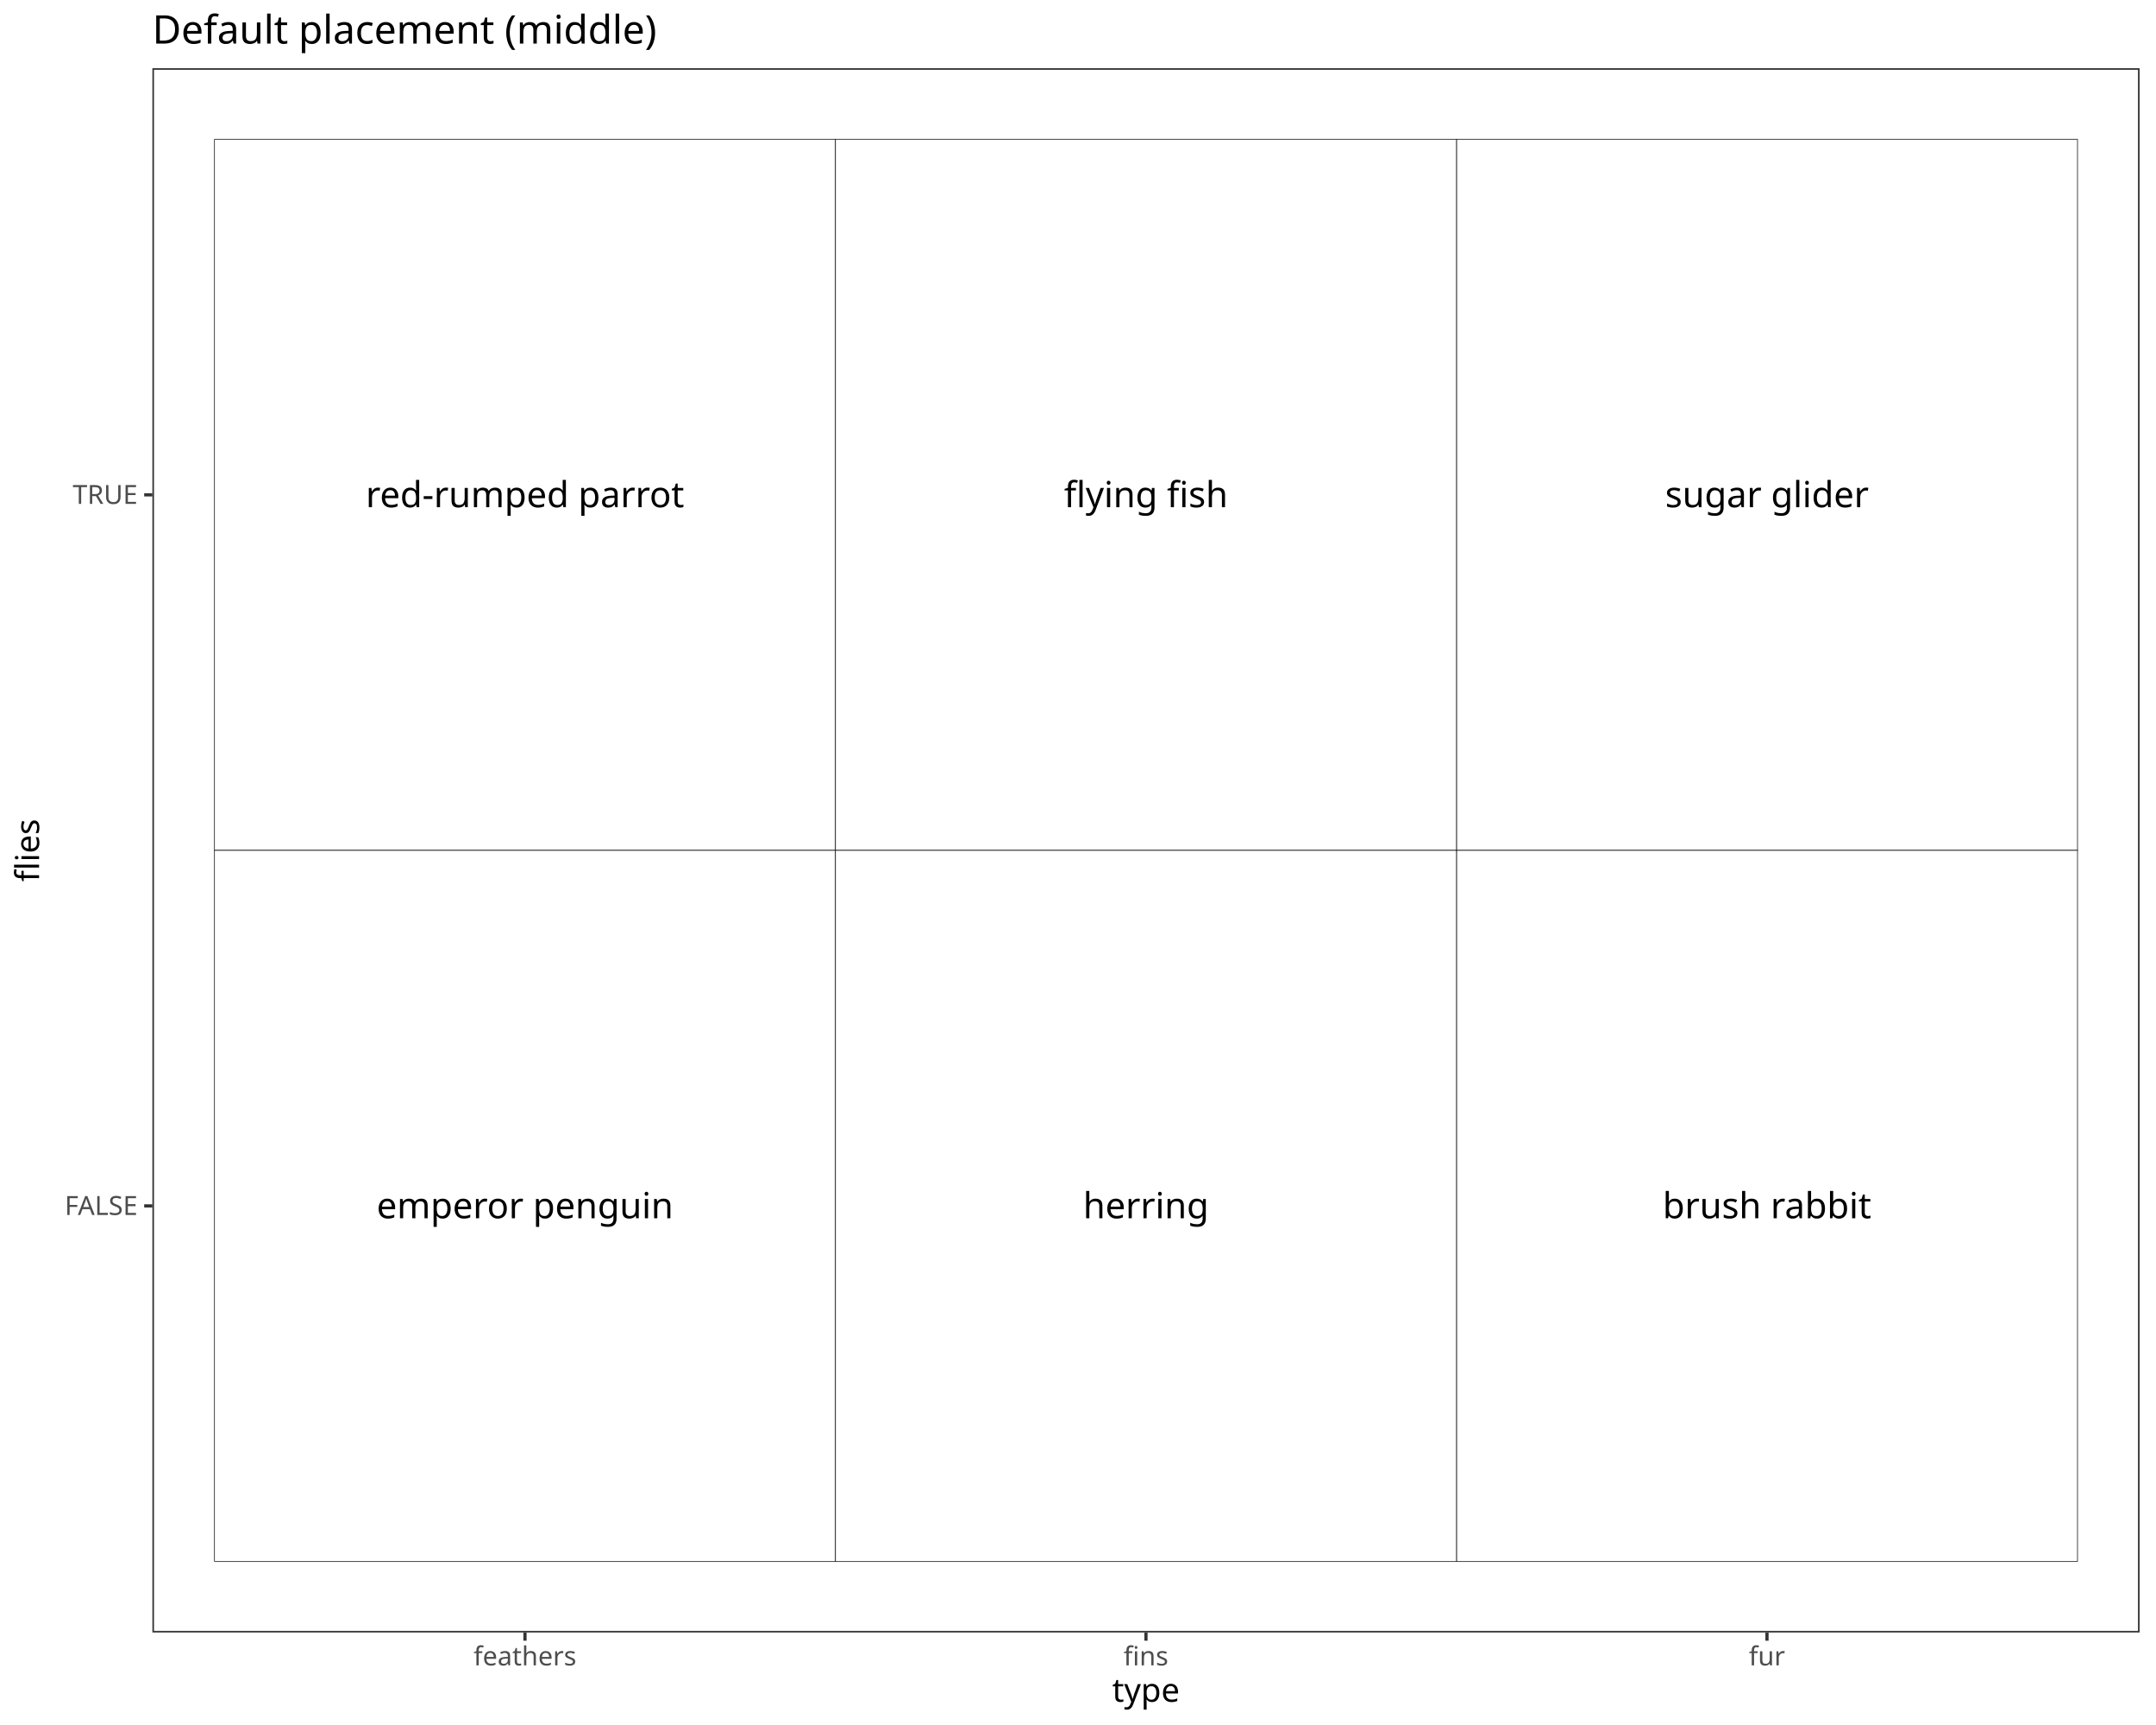
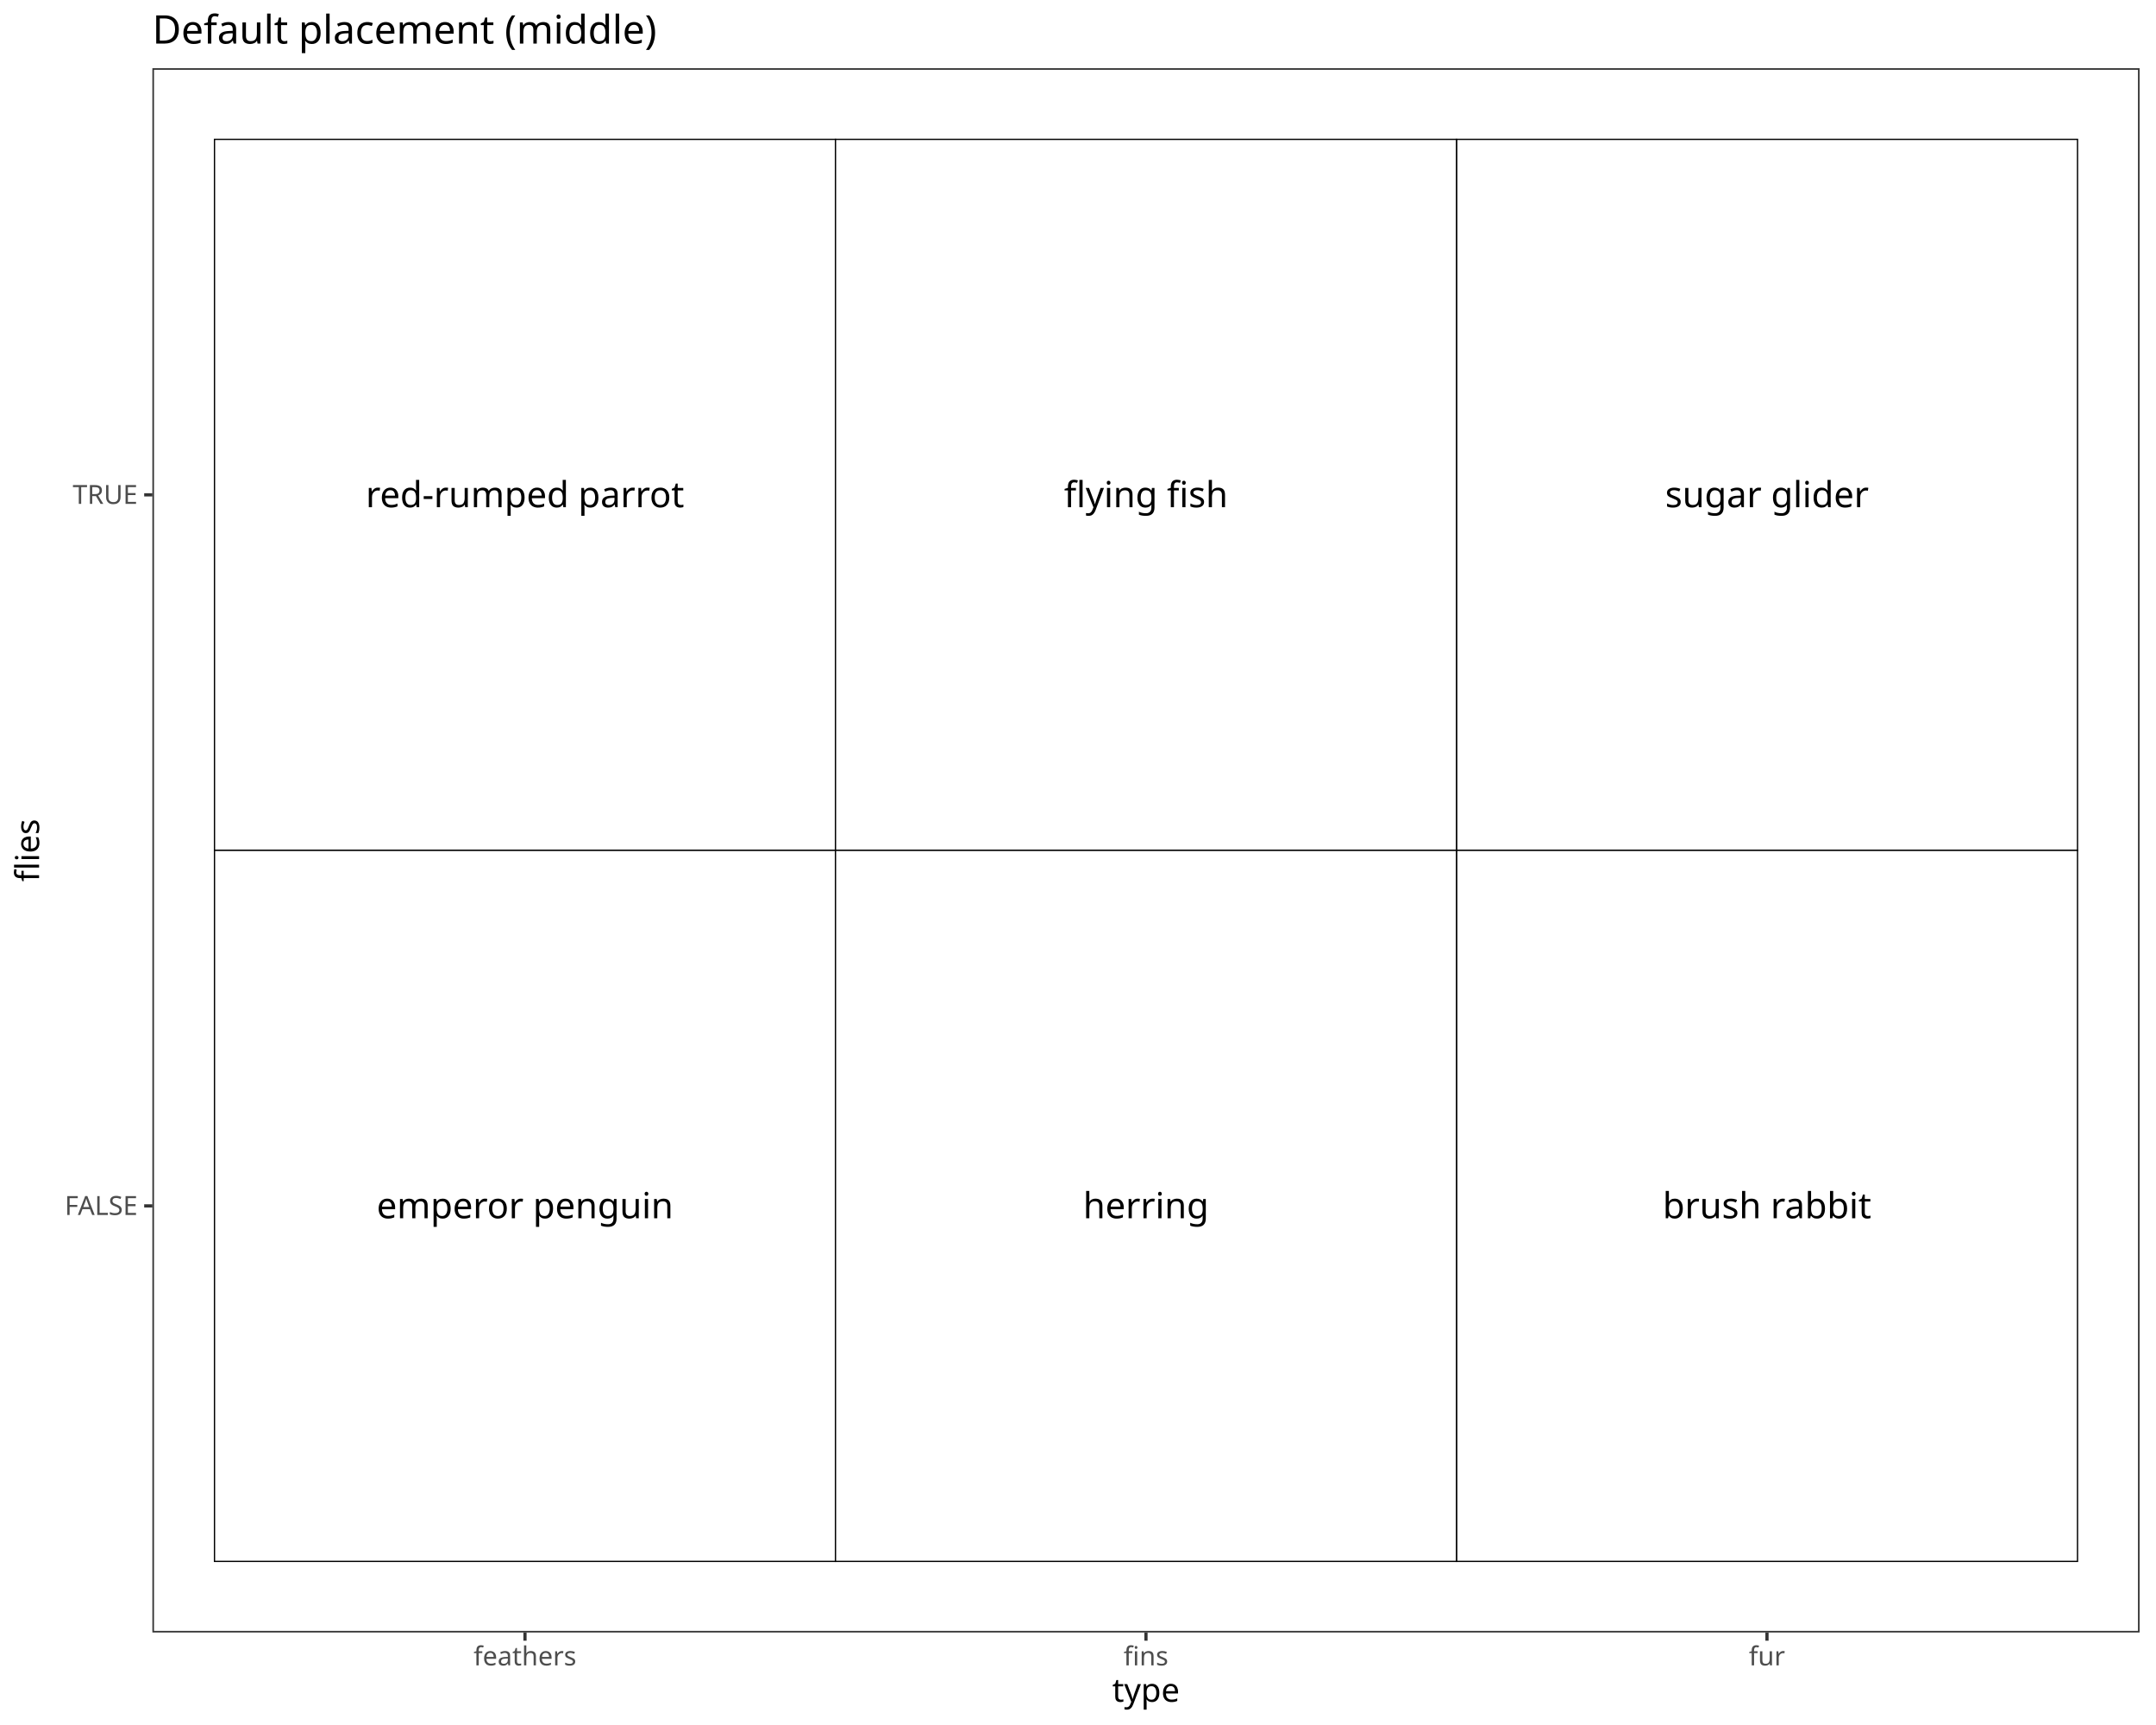
<svg xmlns="http://www.w3.org/2000/svg" class="svglite" data-engine-version="2.0" width="720.00pt" height="576.00pt" viewBox="0 0 720.00 576.00">
  <defs>
    <style type="text/css">
    .svglite line, .svglite polyline, .svglite polygon, .svglite path, .svglite rect, .svglite circle {
      fill: none;
      stroke: #000000;
      stroke-linecap: round;
      stroke-linejoin: round;
      stroke-miterlimit: 10.00;
    }
  </style>
  </defs>
  <rect width="100%" height="100%" style="stroke: none; fill: #FFFFFF;" />
  <defs>
    <clipPath id="cpMC4wMHw3MjAuMDB8MC4wMHw1NzYuMDA=">
      <rect x="0.00" y="0.00" width="720.00" height="576.00" />
    </clipPath>
  </defs>
  <g clip-path="url(#cpMC4wMHw3MjAuMDB8MC4wMHw1NzYuMDA=)">
    <rect x="0.00" y="0.00" width="720.00" height="576.00" style="stroke-width: 1.07; stroke: #FFFFFF; fill: #FFFFFF;" />
  </g>
  <defs>
    <clipPath id="cpNTAuODl8NzE0LjUyfDIyLjc4fDU0NS4xMQ==">
      <rect x="50.89" y="22.78" width="663.63" height="522.33" />
    </clipPath>
  </defs>
  <g clip-path="url(#cpNTAuODl8NzE0LjUyfDIyLjc4fDU0NS4xMQ==)">
    <rect x="50.89" y="22.78" width="663.63" height="522.33" style="stroke-width: 1.07; stroke: none; fill: #FFFFFF;" />
-     <rect x="71.63" y="46.53" width="207.39" height="237.42" style="stroke-width: 0.21; stroke-linecap: butt; stroke-linejoin: miter; fill: #FFFFFF;" />
-     <rect x="71.63" y="283.95" width="207.39" height="237.42" style="stroke-width: 0.21; stroke-linecap: butt; stroke-linejoin: miter; fill: #FFFFFF;" />
-     <rect x="486.40" y="46.53" width="207.39" height="237.42" style="stroke-width: 0.21; stroke-linecap: butt; stroke-linejoin: miter; fill: #FFFFFF;" />
-     <rect x="486.40" y="283.95" width="207.39" height="237.42" style="stroke-width: 0.21; stroke-linecap: butt; stroke-linejoin: miter; fill: #FFFFFF;" />
-     <rect x="279.01" y="46.53" width="207.39" height="237.42" style="stroke-width: 0.21; stroke-linecap: butt; stroke-linejoin: miter; fill: #FFFFFF;" />
-     <rect x="279.01" y="283.95" width="207.39" height="237.42" style="stroke-width: 0.21; stroke-linecap: butt; stroke-linejoin: miter; fill: #FFFFFF;" />
+     <rect x="71.63" y="46.53" width="207.39" height="237.42" style="stroke-width: 0.43; stroke-linecap: butt; stroke-linejoin: miter; fill: #FFFFFF;" />
+     <rect x="71.63" y="283.95" width="207.39" height="237.42" style="stroke-width: 0.43; stroke-linecap: butt; stroke-linejoin: miter; fill: #FFFFFF;" />
+     <rect x="486.40" y="46.53" width="207.39" height="237.42" style="stroke-width: 0.43; stroke-linecap: butt; stroke-linejoin: miter; fill: #FFFFFF;" />
+     <rect x="486.40" y="283.95" width="207.39" height="237.42" style="stroke-width: 0.43; stroke-linecap: butt; stroke-linejoin: miter; fill: #FFFFFF;" />
+     <rect x="279.01" y="46.53" width="207.39" height="237.42" style="stroke-width: 0.43; stroke-linecap: butt; stroke-linejoin: miter; fill: #FFFFFF;" />
+     <rect x="279.01" y="283.95" width="207.39" height="237.42" style="stroke-width: 0.43; stroke-linecap: butt; stroke-linejoin: miter; fill: #FFFFFF;" />
    <text x="175.32" y="169.37" text-anchor="middle" style="font-size: 12.00px; font-family: sans;" textLength="96.72px" lengthAdjust="spacingAndGlyphs">red-rumped parrot</text>
    <text x="175.32" y="406.79" text-anchor="middle" style="font-size: 12.00px; font-family: sans;" textLength="90.73px" lengthAdjust="spacingAndGlyphs">emperor penguin</text>
    <text x="590.09" y="169.37" text-anchor="middle" style="font-size: 12.00px; font-family: sans;" textLength="62.70px" lengthAdjust="spacingAndGlyphs">sugar glider</text>
    <text x="590.09" y="406.79" text-anchor="middle" style="font-size: 12.00px; font-family: sans;" textLength="63.37px" lengthAdjust="spacingAndGlyphs">brush rabbit</text>
    <text x="382.70" y="169.37" text-anchor="middle" style="font-size: 12.00px; font-family: sans;" textLength="50.03px" lengthAdjust="spacingAndGlyphs">flying fish</text>
    <text x="382.70" y="406.79" text-anchor="middle" style="font-size: 12.00px; font-family: sans;" textLength="37.35px" lengthAdjust="spacingAndGlyphs">herring</text>
    <rect x="50.89" y="22.78" width="663.63" height="522.33" style="stroke-width: 1.07; stroke: #333333;" />
  </g>
  <g clip-path="url(#cpMC4wMHw3MjAuMDB8MC4wMHw1NzYuMDA=)">
    <text x="45.96" y="405.69" text-anchor="end" style="font-size: 8.80px; fill: #4D4D4D; font-family: sans;" textLength="27.88px" lengthAdjust="spacingAndGlyphs">FALSE</text>
    <text x="45.96" y="168.26" text-anchor="end" style="font-size: 8.80px; fill: #4D4D4D; font-family: sans;" textLength="23.96px" lengthAdjust="spacingAndGlyphs">TRUE</text>
    <polyline points="48.15,402.66 50.89,402.66 " style="stroke-width: 1.07; stroke: #333333; stroke-linecap: butt;" />
    <polyline points="48.15,165.24 50.89,165.24 " style="stroke-width: 1.07; stroke: #333333; stroke-linecap: butt;" />
    <polyline points="175.32,547.85 175.32,545.11 " style="stroke-width: 1.07; stroke: #333333; stroke-linecap: butt;" />
    <polyline points="382.70,547.85 382.70,545.11 " style="stroke-width: 1.07; stroke: #333333; stroke-linecap: butt;" />
    <polyline points="590.09,547.85 590.09,545.11 " style="stroke-width: 1.07; stroke: #333333; stroke-linecap: butt;" />
    <text x="175.32" y="556.10" text-anchor="middle" style="font-size: 8.80px; fill: #4D4D4D; font-family: sans;" textLength="31.80px" lengthAdjust="spacingAndGlyphs">feathers</text>
    <text x="382.70" y="556.10" text-anchor="middle" style="font-size: 8.80px; fill: #4D4D4D; font-family: sans;" textLength="13.70px" lengthAdjust="spacingAndGlyphs">fins</text>
    <text x="590.09" y="556.10" text-anchor="middle" style="font-size: 8.80px; fill: #4D4D4D; font-family: sans;" textLength="10.27px" lengthAdjust="spacingAndGlyphs">fur</text>
    <text x="382.70" y="568.24" text-anchor="middle" style="font-size: 11.00px; font-family: sans;" textLength="20.80px" lengthAdjust="spacingAndGlyphs">type</text>
    <text transform="translate(13.05,283.95) rotate(-90)" text-anchor="middle" style="font-size: 11.00px; font-family: sans;" textLength="19.56px" lengthAdjust="spacingAndGlyphs">flies</text>
    <text x="50.89" y="14.56" style="font-size: 13.20px; font-family: sans;" textLength="157.75px" lengthAdjust="spacingAndGlyphs">Default placement (middle)</text>
  </g>
</svg>
